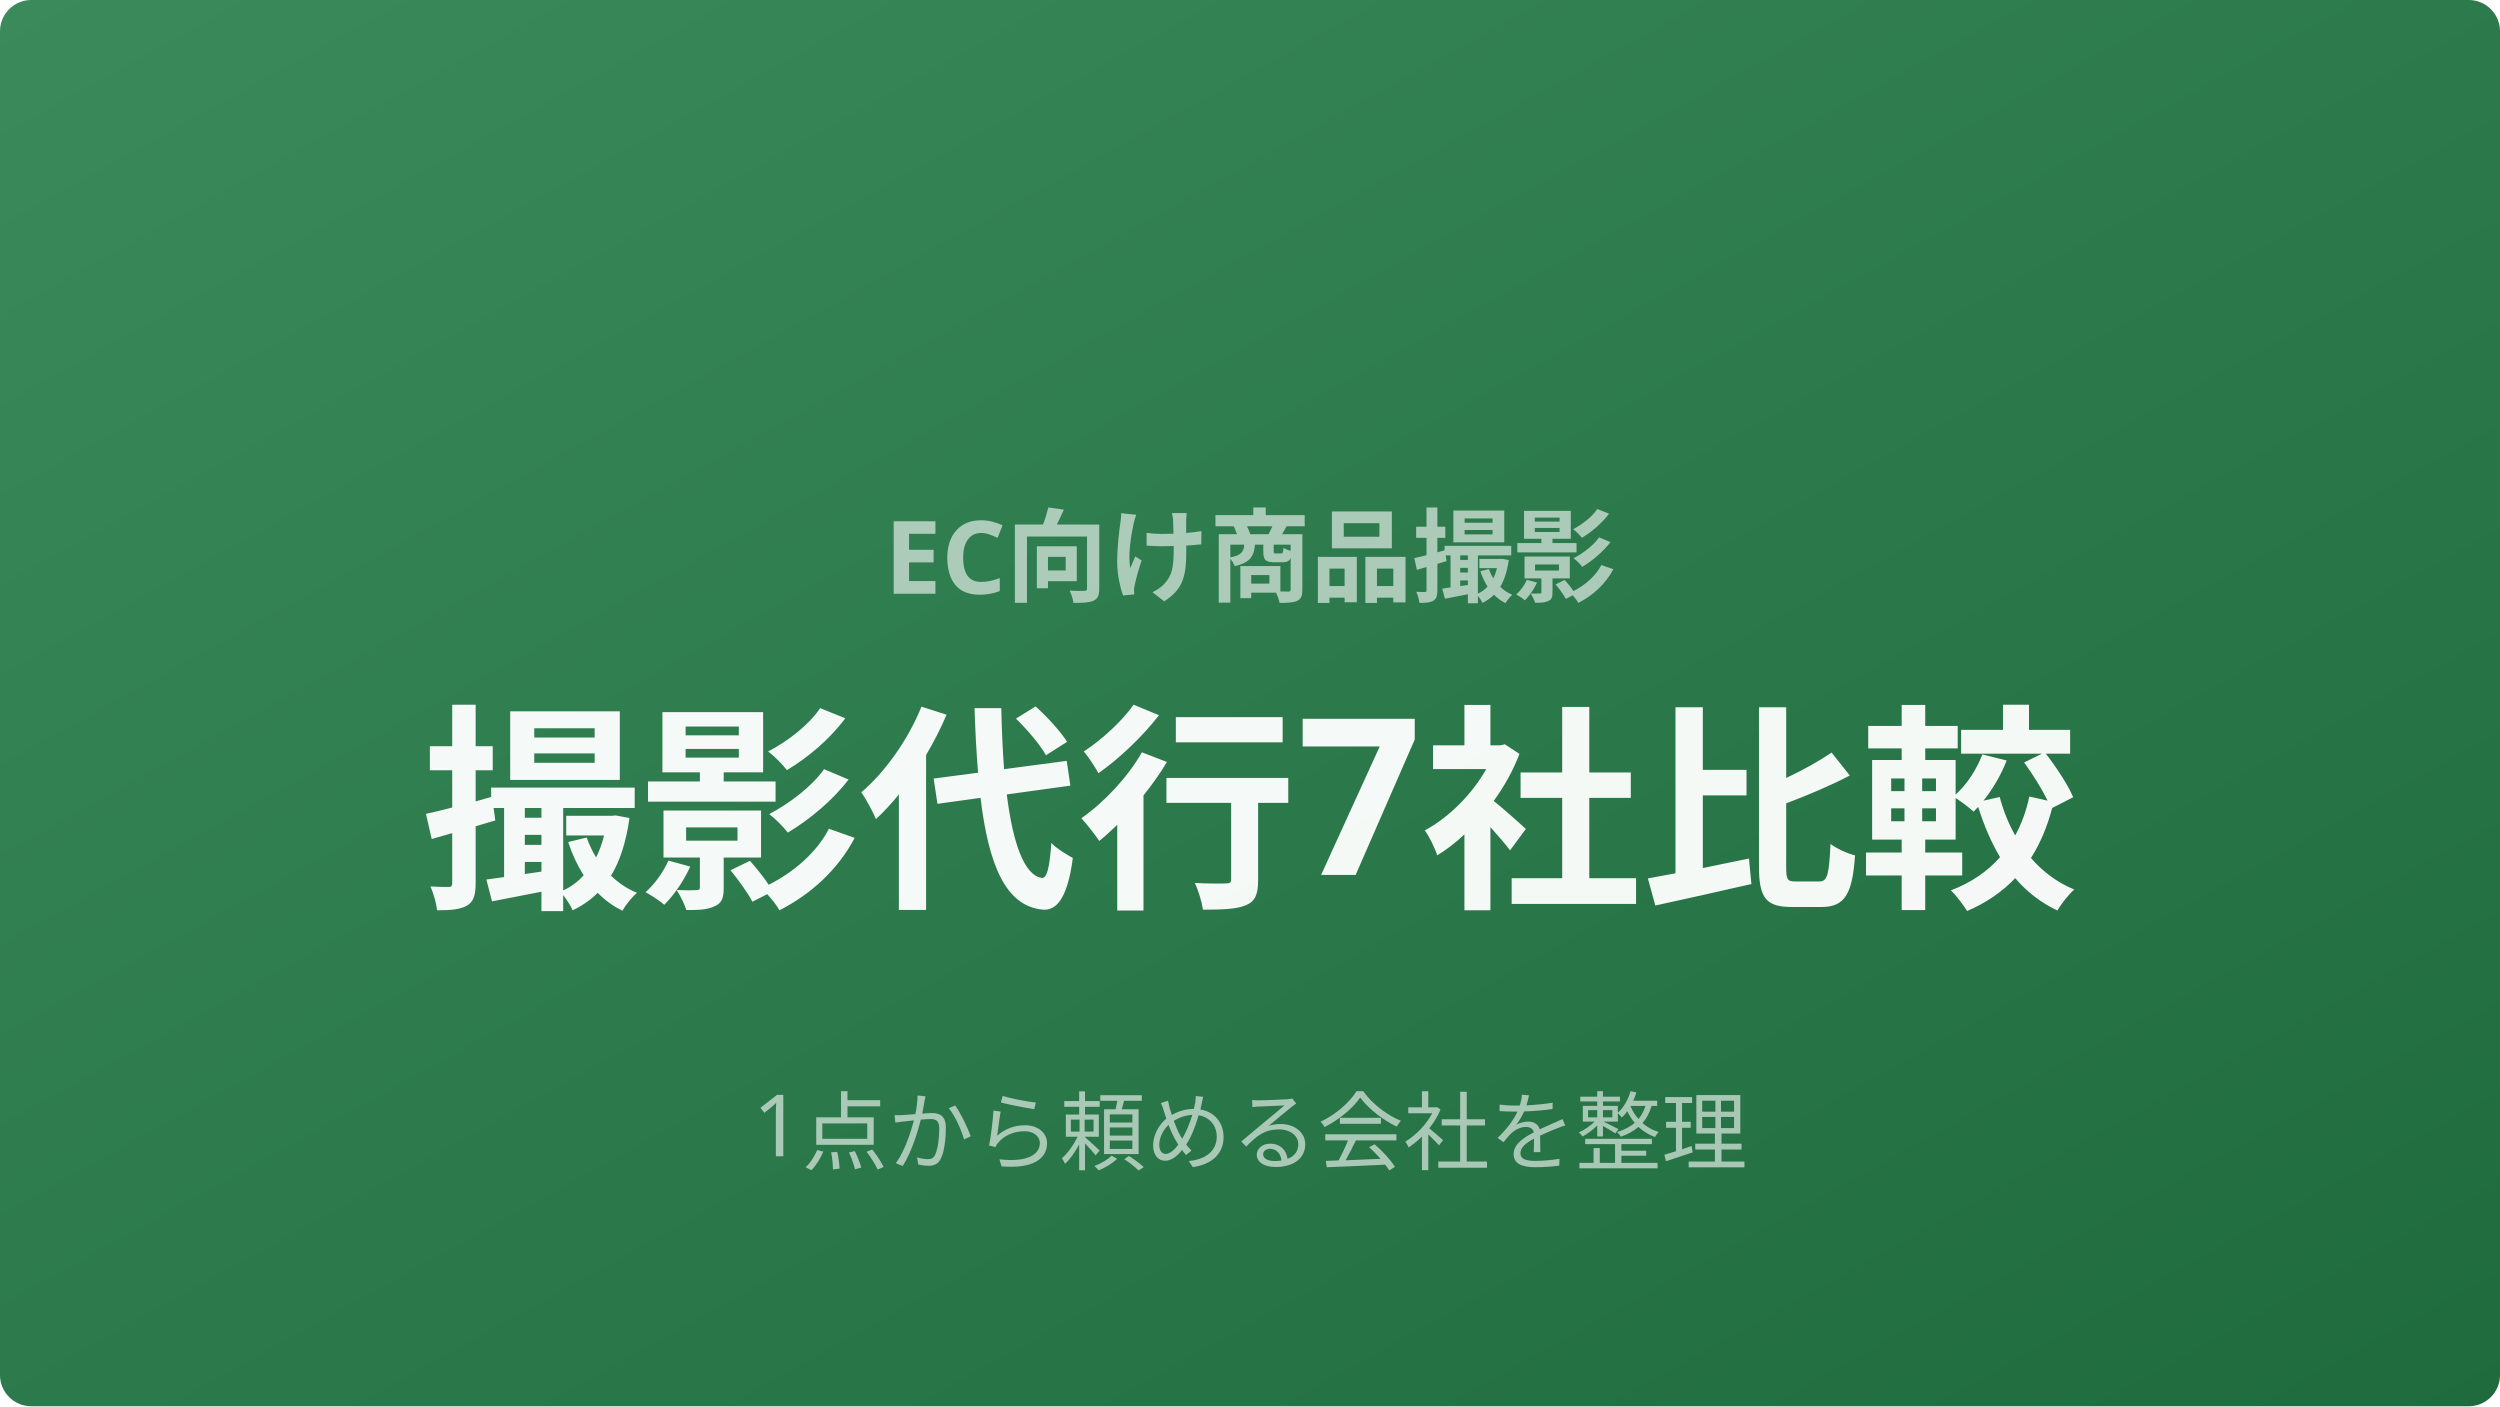
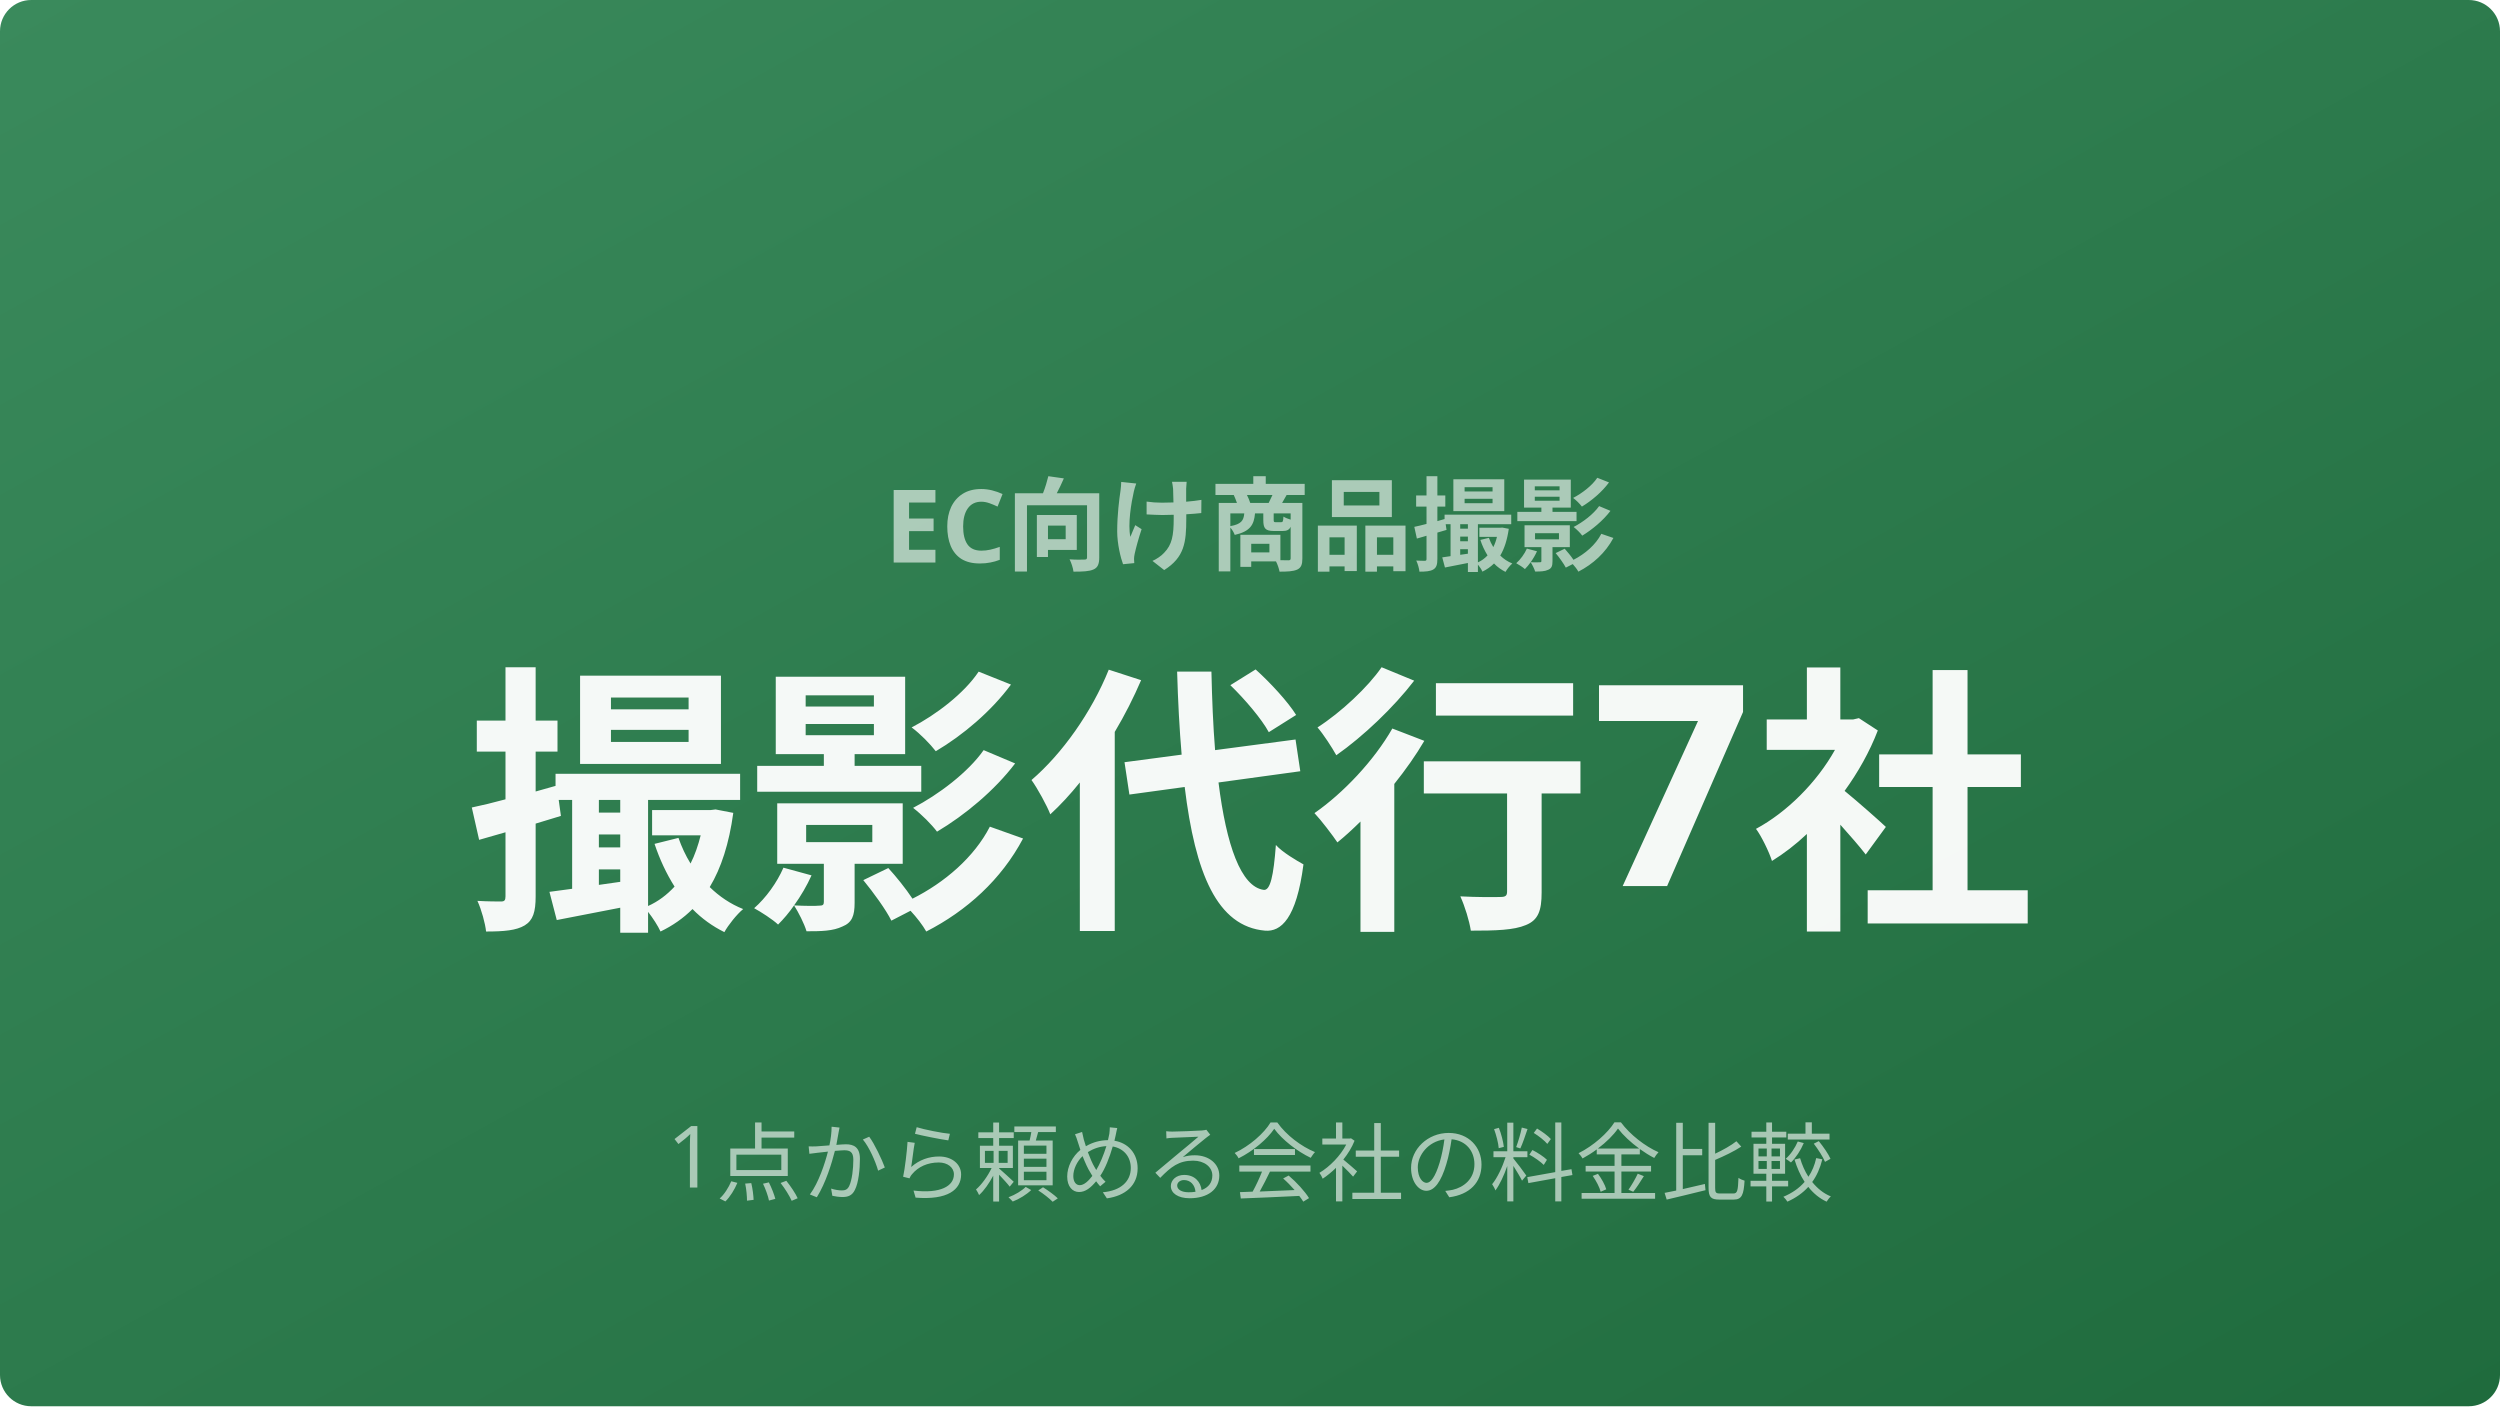
<svg xmlns="http://www.w3.org/2000/svg" viewBox="0 0 320 180" width="320" height="180">
  <defs>
    <linearGradient id="g" x1="0%" y1="0%" x2="100%" y2="100%">
      <stop offset="0%" stop-color="#3a8a5c" />
      <stop offset="100%" stop-color="#1f6b3d" />
    </linearGradient>
  </defs>
  <rect width="320" height="180" fill="url(#g)" rx="4" />
-   <text x="160" y="76" text-anchor="middle" fill="rgba(255,255,255,0.6)" font-family="sans-serif" font-size="13" font-weight="600">EC向け商品撮影</text>
-   <text x="160" y="114" text-anchor="middle" fill="rgba(255,255,255,0.95)" font-family="sans-serif" font-size="28" font-weight="700">撮影代行7社比較</text>
-   <text x="160" y="148" text-anchor="middle" fill="rgba(255,255,255,0.6)" font-family="sans-serif" font-size="11">1点から頼める会社を整理</text>
+   <text x="160" y="72" text-anchor="middle" fill="rgba(255,255,255,0.6)" font-family="sans-serif" font-size="13" font-weight="600">EC向け商品撮影</text>
+   <text x="160" y="116" text-anchor="middle" fill="rgba(255,255,255,0.95)" font-family="sans-serif" font-size="36" font-weight="700">撮影代行7社</text>
+   <text x="160" y="152" text-anchor="middle" fill="rgba(255,255,255,0.6)" font-family="sans-serif" font-size="11">1点から頼める会社の料金比較</text>
</svg>
